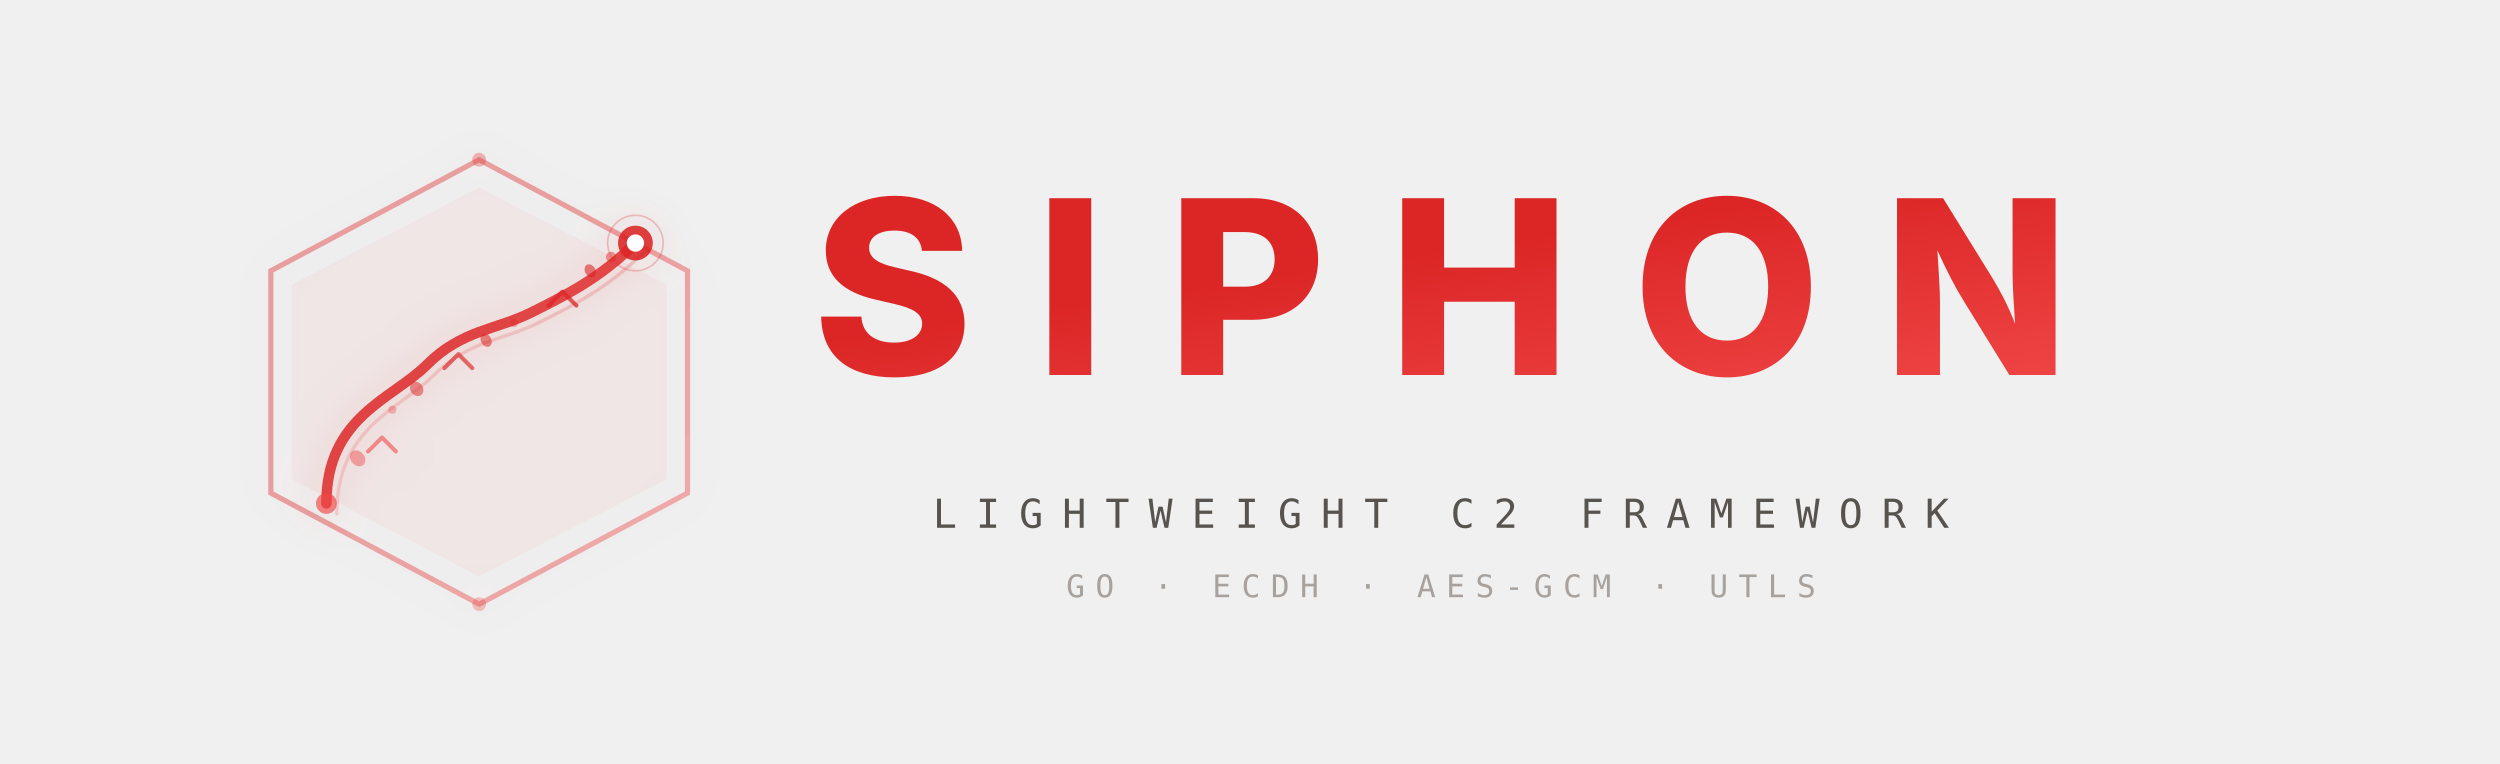
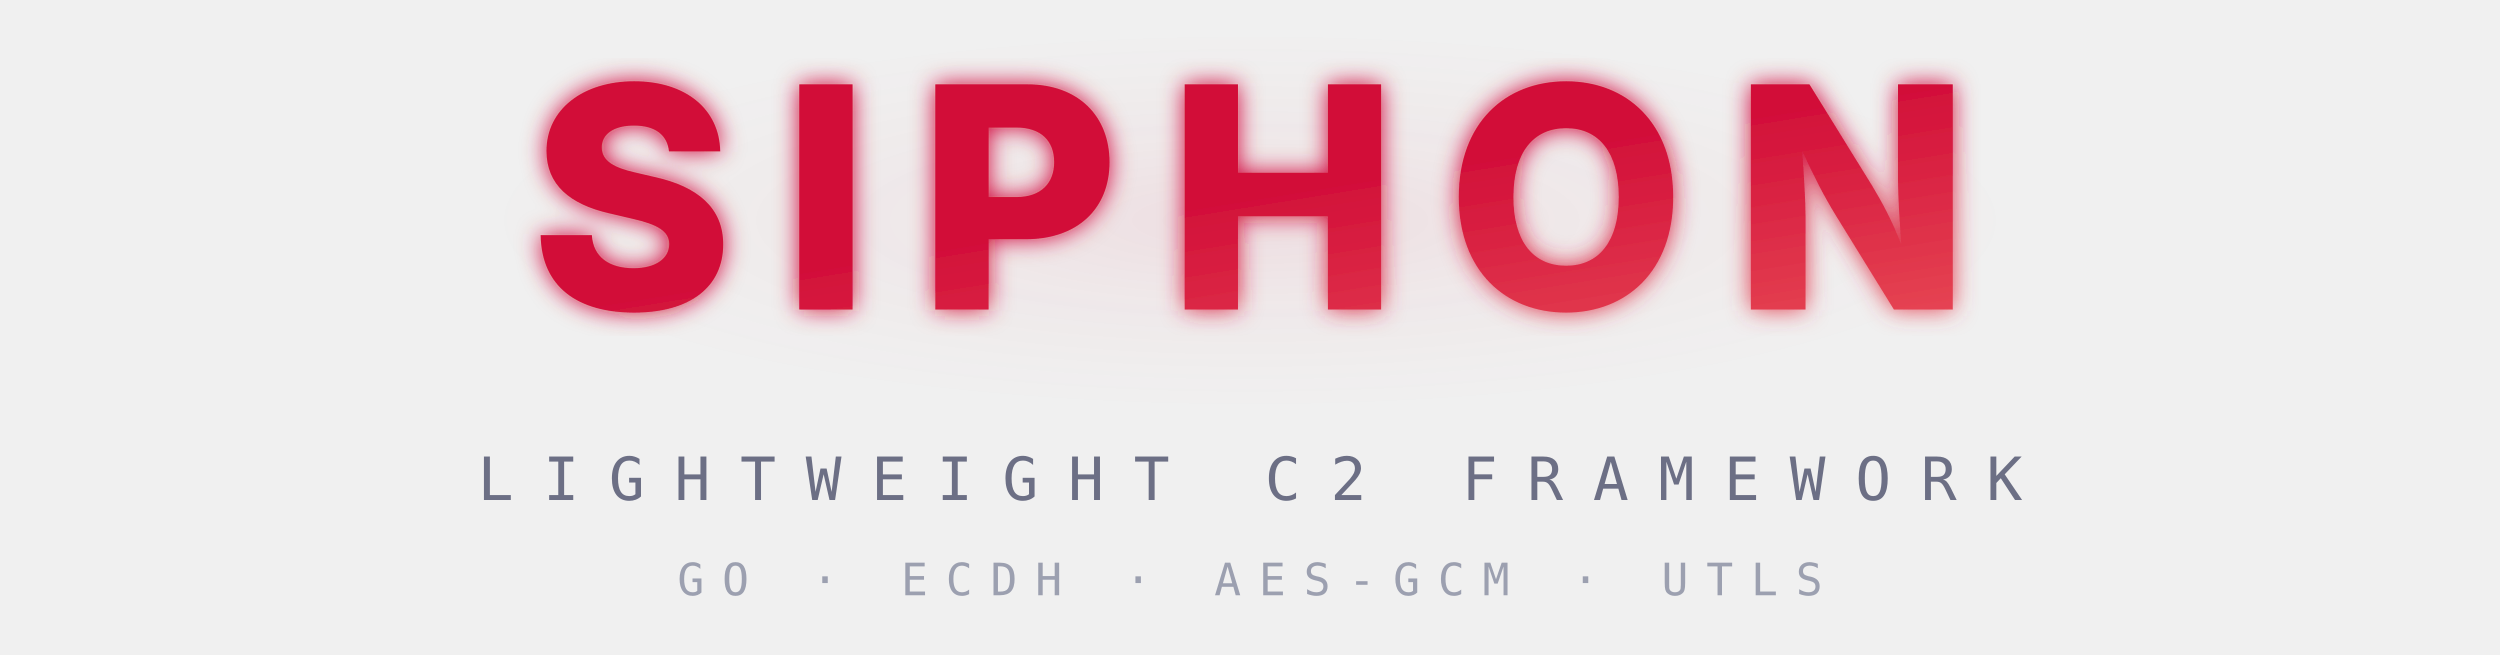
- <svg xmlns="http://www.w3.org/2000/svg" viewBox="0 0 720 220" fill="none">
+ <svg xmlns="http://www.w3.org/2000/svg" viewBox="0 0 420 110" fill="none">
  <defs>
-     <linearGradient id="g1" x1="0%" y1="0%" x2="100%" y2="100%">
-       <stop offset="0%" stop-color="#dc2626" />
-       <stop offset="40%" stop-color="#dc2626" />
-       <stop offset="100%" stop-color="#ef4444" />
+     <linearGradient id="grad" x1="0%" y1="0%" x2="100%" y2="100%">
+       <stop offset="0%" stop-color="#d20f39" />
+       <stop offset="50%" stop-color="#d20f39" />
+       <stop offset="100%" stop-color="#e64553" />
    </linearGradient>
-     <linearGradient id="g2" x1="0%" y1="100%" x2="100%" y2="0%">
-       <stop offset="0%" stop-color="#ef4444" />
-       <stop offset="100%" stop-color="#dc2626" />
-     </linearGradient>
-     <linearGradient id="g3" x1="0%" y1="0%" x2="0%" y2="100%">
-       <stop offset="0%" stop-color="#dc2626" />
-       <stop offset="50%" stop-color="#dc2626" />
-       <stop offset="100%" stop-color="#ef4444" />
-     </linearGradient>
-     <linearGradient id="g4" x1="0%" y1="100%" x2="100%" y2="0%">
-       <stop offset="0%" stop-color="#ef4444" stop-opacity="0.6" />
-       <stop offset="100%" stop-color="#dc2626" stop-opacity="0.9" />
-     </linearGradient>
-     <filter id="softglow" x="-30%" y="-30%" width="160%" height="160%">
-       <feGaussianBlur in="SourceAlpha" stdDeviation="6" result="blur" />
-       <feFlood flood-color="#dc2626" flood-opacity="0.15" result="color" />
-       <feComposite in="color" in2="blur" operator="in" result="shadow" />
-       <feComposite in="SourceGraphic" in2="shadow" operator="over" />
+     <radialGradient id="glow" cx="50%" cy="40%" r="40%">
+       <stop offset="0%" stop-color="#d20f39" stop-opacity="0.08" />
+       <stop offset="50%" stop-color="#d20f39" stop-opacity="0.03" />
+       <stop offset="100%" stop-color="#e64553" stop-opacity="0" />
+     </radialGradient>
+     <filter id="textglow">
+       <feGaussianBlur in="SourceGraphic" stdDeviation="2" result="blur" />
+       <feComposite in="SourceGraphic" in2="blur" operator="over" />
    </filter>
  </defs>
-   <g transform="translate(58, 40)" filter="url(#softglow)">
-     <path d="M 80 6 L 140 38 L 140 102 L 80 134 L 20 102 L 20 38 Z" fill="none" stroke="url(#g1)" stroke-width="1.5" opacity="0.4" />
-     <path d="M 80 14 L 134 42 L 134 98 L 80 126 L 26 98 L 26 42 Z" fill="#dc2626" opacity="0.04" />
-     <path d="M 36 105 C 36 80, 55 75, 65 65 C 75 55, 85 55, 95 50 C 105 45, 115 40, 125 30" stroke="url(#g1)" stroke-width="3" stroke-linecap="round" fill="none" opacity="0.85" />
-     <path d="M 39 108 C 39 83, 57 78, 67 68 C 77 58, 87 58, 97 53 C 107 48, 117 43, 127 33" stroke="url(#g2)" stroke-width="1" stroke-linecap="round" fill="none" opacity="0.2" />
-     <path d="M 48 90 L 52 86 L 56 90" stroke="#ef4444" stroke-width="1.2" stroke-linecap="round" stroke-linejoin="round" fill="none" opacity="0.55" />
-     <path d="M 70 66 L 74 62 L 78 66" stroke="#dc2626" stroke-width="1.2" stroke-linecap="round" stroke-linejoin="round" fill="none" opacity="0.65" />
-     <path d="M 100 48 L 104 44 L 108 48" stroke="#dc2626" stroke-width="1.2" stroke-linecap="round" stroke-linejoin="round" fill="none" opacity="0.75" />
-     <circle cx="36" cy="105" r="3" fill="#ef4444" opacity="0.65" />
-     <circle cx="125" cy="30" r="5" fill="#dc2626" opacity="0.9" />
-     <circle cx="125" cy="30" r="2.5" fill="#ffffff" />
-     <circle cx="125" cy="30" r="8" fill="none" stroke="#dc2626" stroke-width="0.5" opacity="0.25" />
-     <ellipse cx="45" cy="92" rx="2" ry="2.5" fill="#ef4444" opacity="0.45" transform="rotate(-40 45 92)" />
-     <ellipse cx="62" cy="72" rx="1.8" ry="2.2" fill="#dc2626" opacity="0.5" transform="rotate(-35 62 72)" />
-     <ellipse cx="82" cy="58" rx="1.5" ry="2" fill="#dc2626" opacity="0.55" transform="rotate(-30 82 58)" />
-     <ellipse cx="112" cy="38" rx="1.5" ry="2" fill="#dc2626" opacity="0.6" transform="rotate(-30 112 38)" />
-     <circle cx="55" cy="78" r="1.2" fill="#ef4444" opacity="0.35" />
-     <circle cx="90" cy="53" r="1.2" fill="#dc2626" opacity="0.35" />
-     <circle cx="118" cy="34" r="1.5" fill="#dc2626" opacity="0.45" />
-     <circle cx="80" cy="6" r="2" fill="#dc2626" opacity="0.3" />
-     <circle cx="80" cy="134" r="2" fill="#ef4444" opacity="0.3" />
-   </g>
-   <text x="415" y="108" font-family="'SF Pro Display', 'Inter', 'Segoe UI', 'Helvetica Neue', Arial, sans-serif" font-size="70" font-weight="800" letter-spacing="18" fill="url(#g1)" text-anchor="middle">SIPHON</text>
-   <line x1="280" y1="128" x2="550" y2="128" stroke="url(#g1)" stroke-width="0.8" opacity="0.25" />
-   <text x="415" y="152" font-family="'SF Mono', 'JetBrains Mono', 'Fira Code', 'Cascadia Code', monospace" font-size="11.5" font-weight="400" letter-spacing="5.5" fill="#57534e" text-anchor="middle">LIGHTWEIGHT C2 FRAMEWORK</text>
-   <text x="415" y="172" font-family="'SF Mono', 'JetBrains Mono', 'Fira Code', monospace" font-size="9" font-weight="400" letter-spacing="3" fill="#a8a29e" text-anchor="middle">GO  ·  ECDH  ·  AES-GCM  ·  UTLS</text>
+   <ellipse cx="210" cy="45" rx="160" ry="40" fill="url(#glow)" />
+   <text x="210" y="52" text-anchor="middle" font-family="'Inter', 'SF Pro Display', 'Segoe UI', 'Helvetica Neue', Arial, sans-serif" font-size="52" font-weight="800" fill="url(#grad)" letter-spacing="8" filter="url(#textglow)">SIPHON</text>
+   <line x1="125" y1="68" x2="295" y2="68" stroke="url(#grad)" stroke-width="0.6" opacity="0.2" />
+   <text x="210" y="84" text-anchor="middle" font-family="'JetBrains Mono', 'SF Mono', 'Fira Code', 'Cascadia Code', monospace" font-size="10" font-weight="400" fill="#6c6f85" letter-spacing="5">LIGHTWEIGHT C2 FRAMEWORK</text>
+   <text x="210" y="100" text-anchor="middle" font-family="'JetBrains Mono', 'SF Mono', 'Fira Code', monospace" font-size="7.5" font-weight="400" fill="#9ca0b0" letter-spacing="3">GO  ·  ECDH  ·  AES-GCM  ·  UTLS</text>
</svg>
